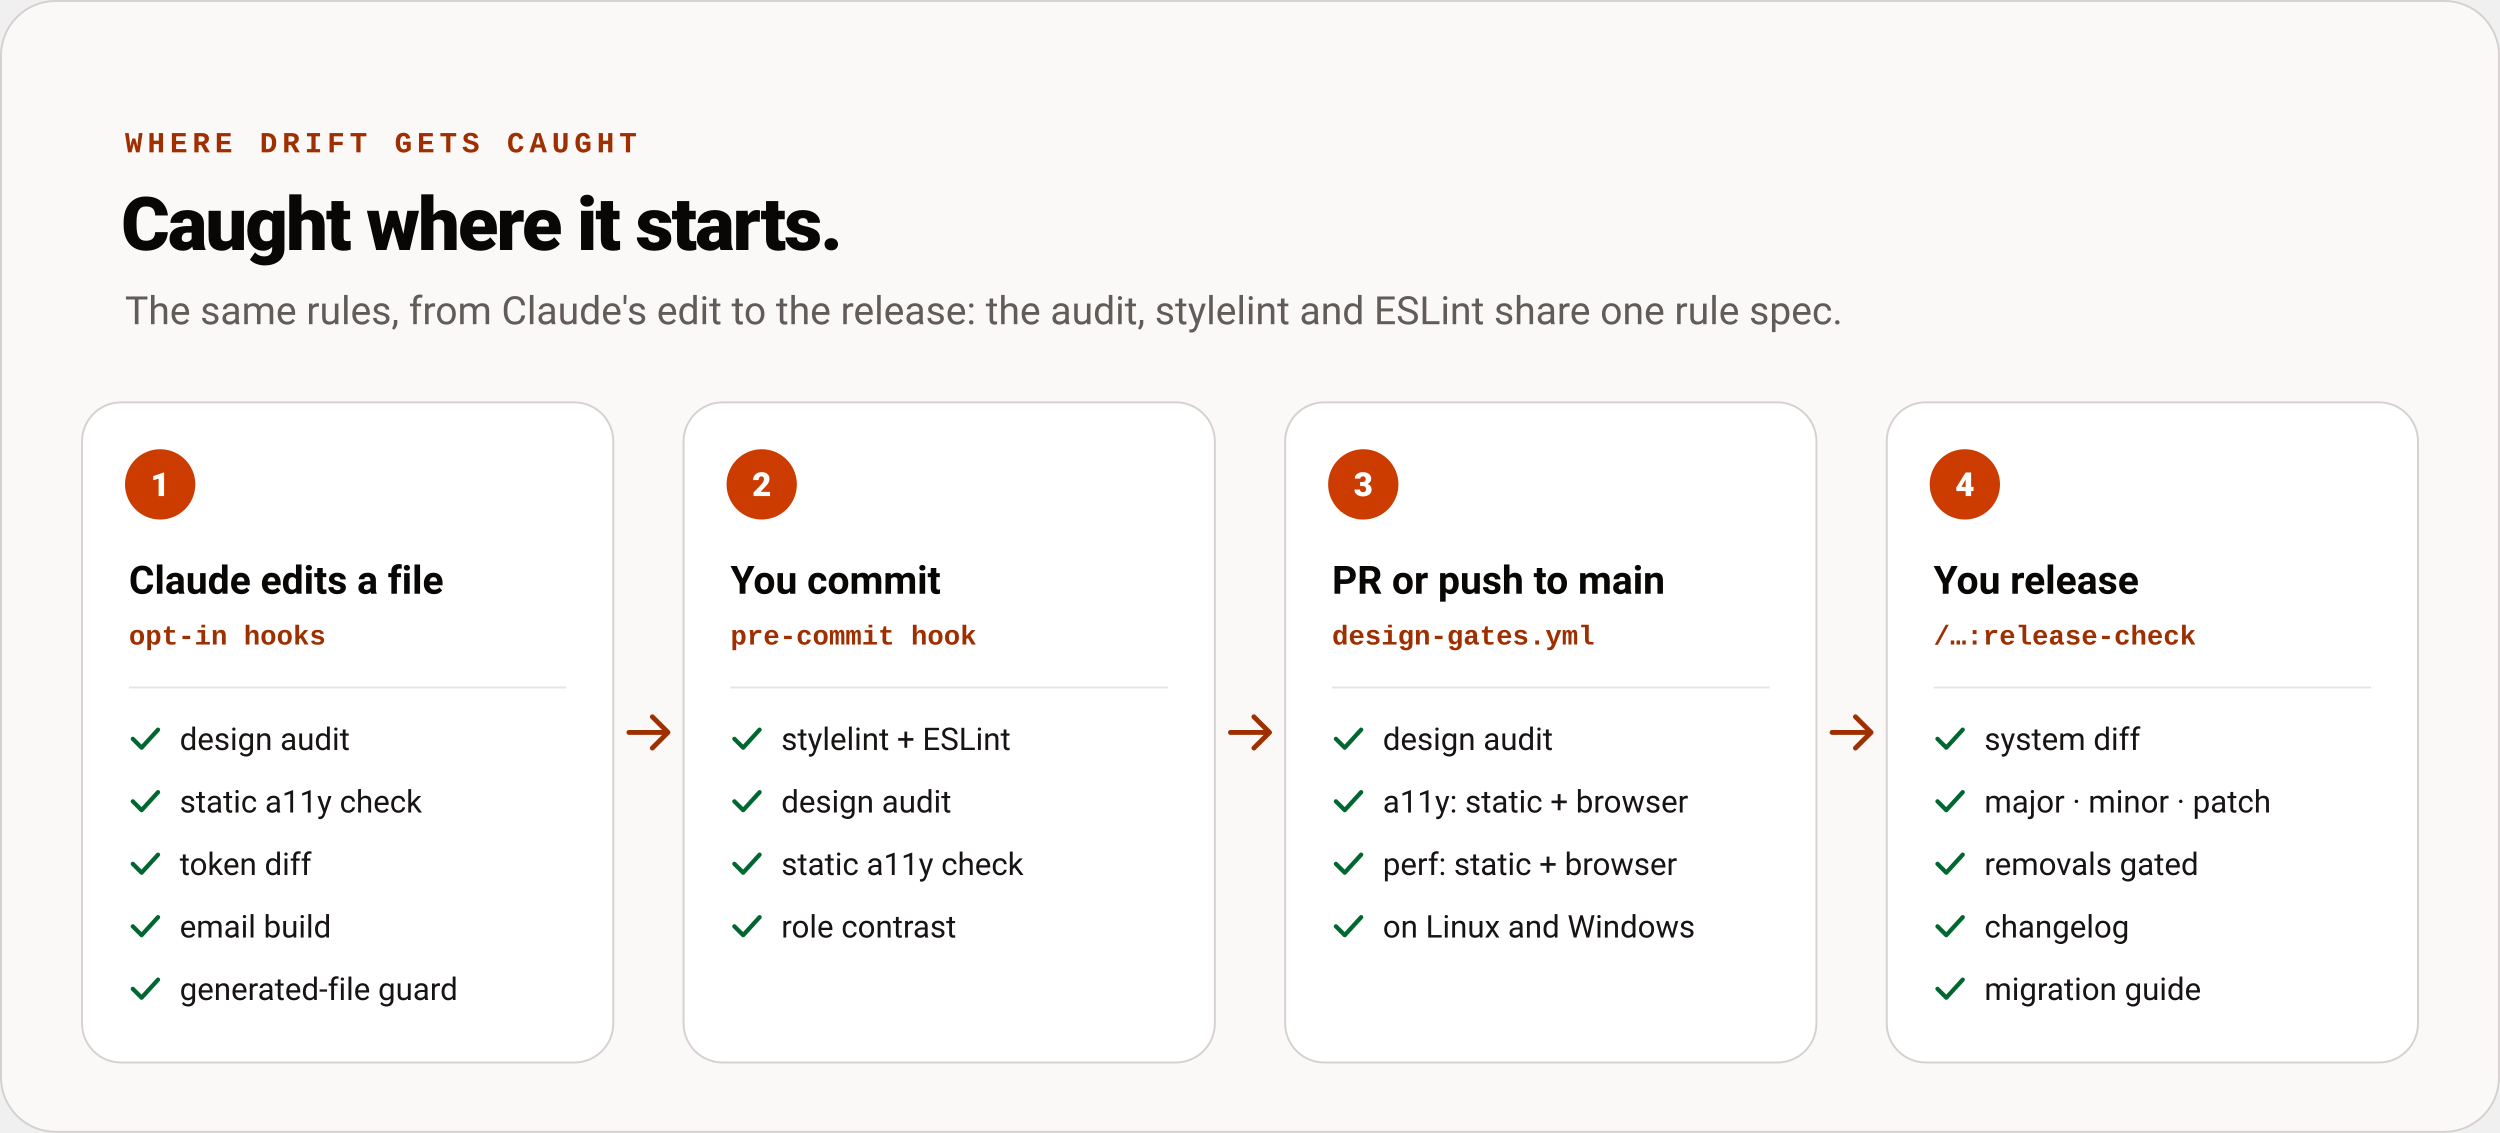
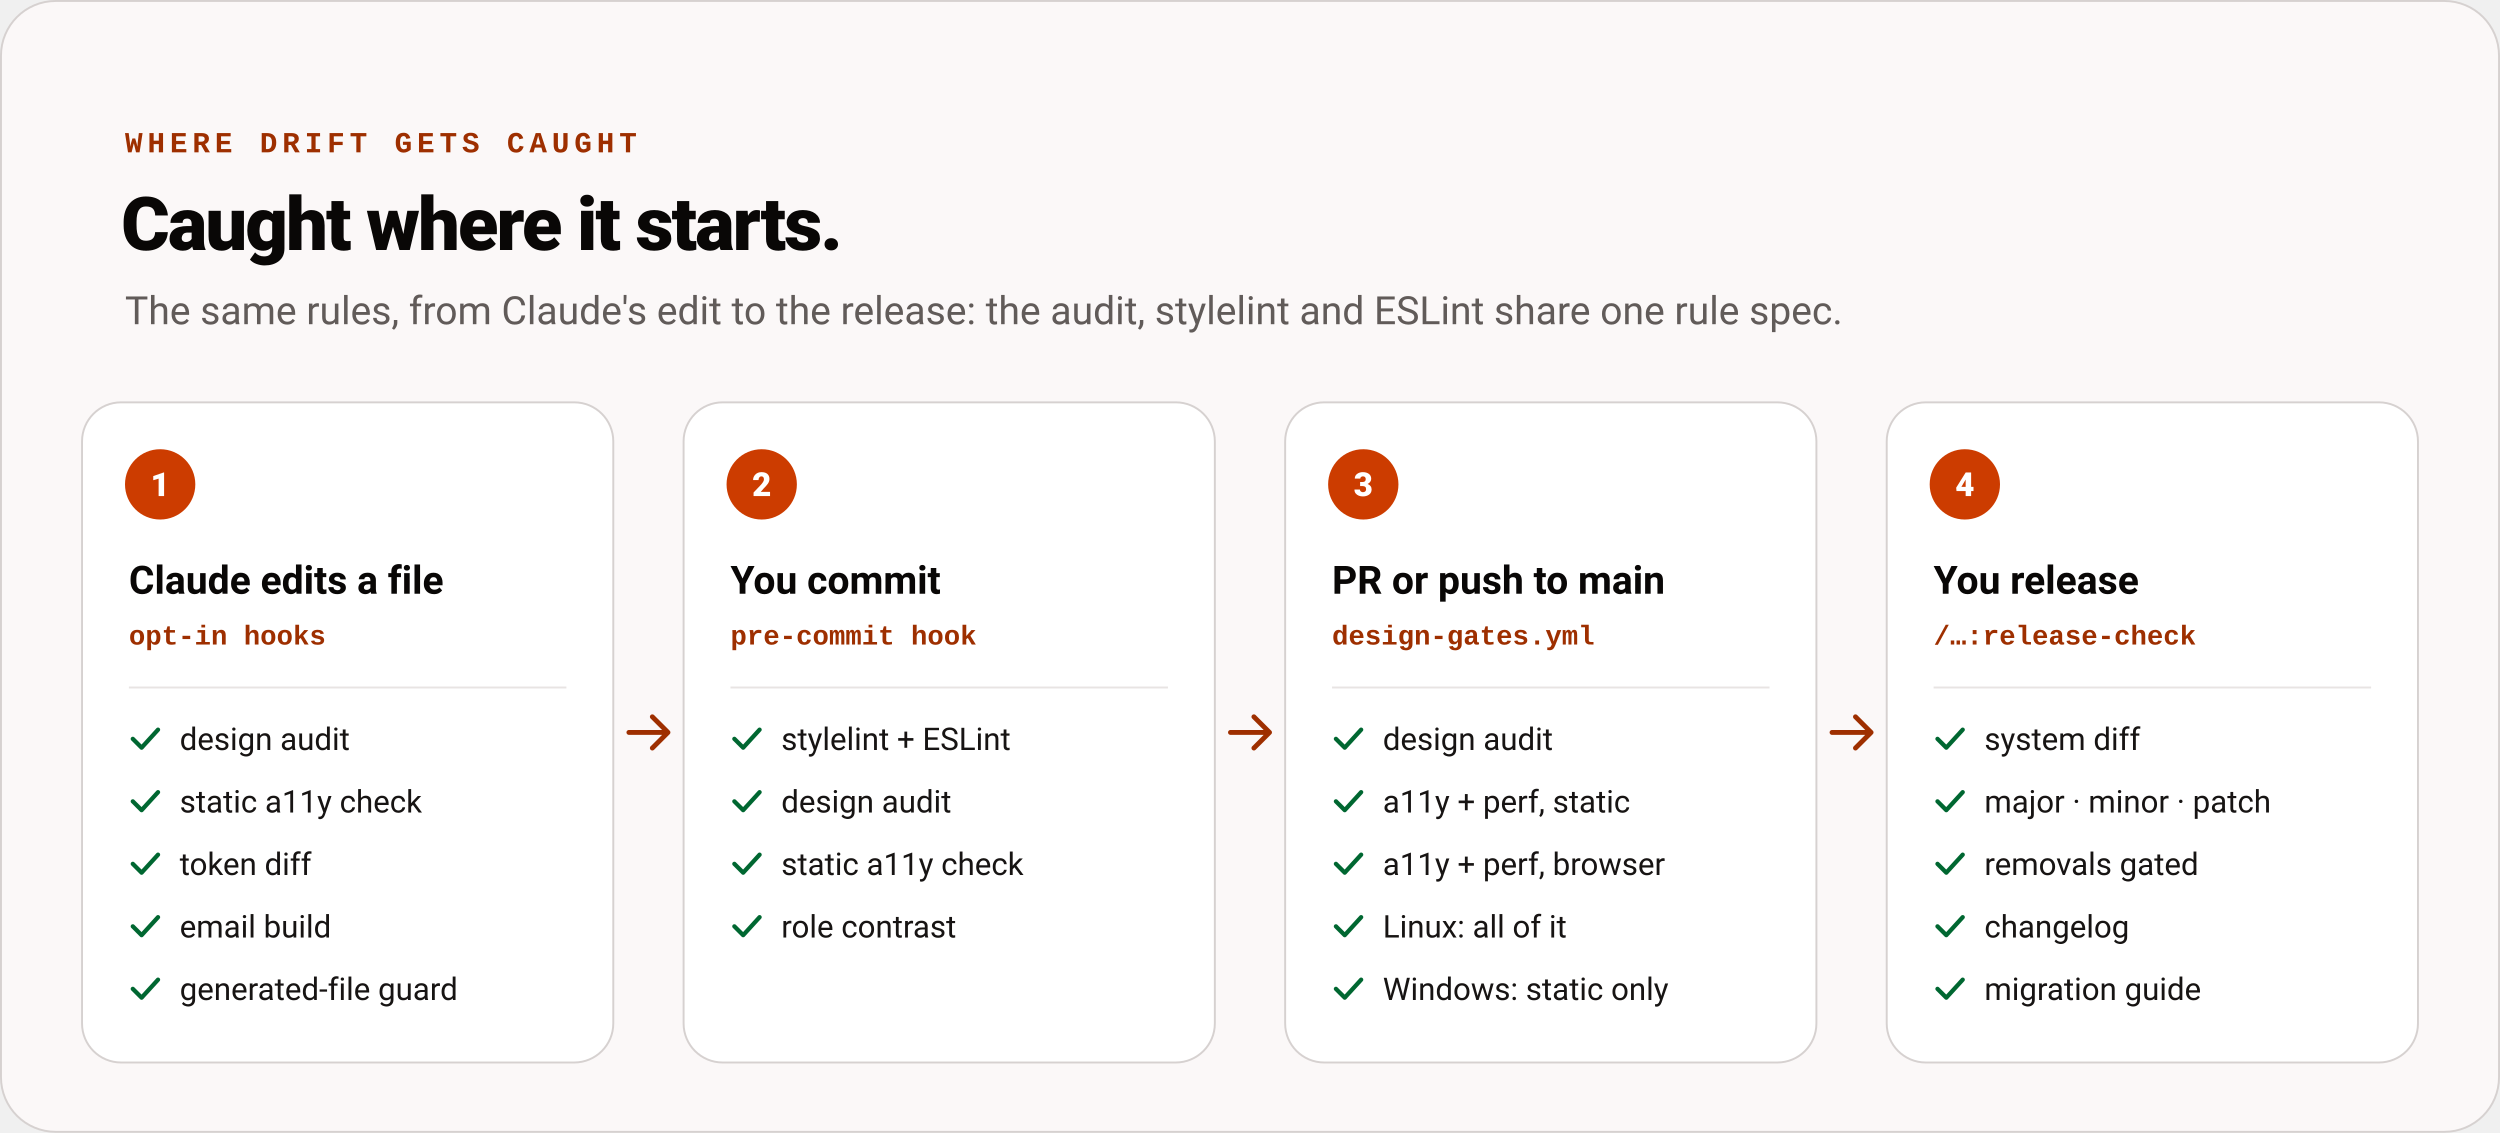
<svg xmlns="http://www.w3.org/2000/svg" width="1280" height="580" viewBox="0 0 1280 580" role="img" aria-labelledby="title">
  <style>.sans{font-family:ui-sans-serif,-apple-system,BlinkMacSystemFont,'Segoe UI',Roboto,'Helvetica Neue',Arial,sans-serif}.mono{font-family:ui-monospace,SFMono-Regular,'Cascadia Mono','Segoe UI Mono',Consolas,'Liberation Mono',Menlo,monospace}text{font-kerning:normal}</style>
  <rect x="0.5" y="0.5" width="1279" height="579" rx="28" fill="#fbf8f8" stroke="#d6d1d0" />
  <text x="64.0" y="78.0" class="mono" font-size="15" font-weight="700" fill="#9e2f00" text-anchor="start" letter-spacing="2.5">WHERE DRIFT GETS CAUGHT</text>
  <text x="62.0" y="128.0" class="sans" font-size="38" font-weight="800" fill="#090706" text-anchor="start" letter-spacing="-1">Caught where it starts.</text>
  <text x="64.0" y="166.0" class="sans" font-size="20" font-weight="400" fill="#615b59" text-anchor="start">The same rules, from Claude's edit to the release: the audit, stylelint and ESLint share one rule spec.</text>
  <rect x="42" y="206" width="272" height="338" rx="20" fill="#ffffff" stroke="#d6d1d0" />
  <circle cx="82" cy="248" r="18" fill="#cc3c00" />
  <text x="82.0" y="254.0" class="sans" font-size="17" font-weight="800" fill="#ffffff" text-anchor="middle">1</text>
  <text x="66.0" y="304.0" class="sans" font-size="20" font-weight="750" fill="#090706" text-anchor="start">Claude edits a file</text>
  <text x="66.0" y="330.0" class="mono" font-size="14" font-weight="700" fill="#9e2f00" text-anchor="start">opt-in hooks</text>
  <line x1="66" y1="352" x2="290" y2="352" stroke="#e8e4e3" />
  <path d="M68.0 378.3 l4.5 4.5 l8.4 -9.2" fill="none" stroke="#006731" stroke-width="2.2" stroke-linecap="round" stroke-linejoin="round" />
  <text x="92.0" y="384.0" class="sans" font-size="16" font-weight="400" fill="#171413" text-anchor="start">design audit</text>
  <path d="M68.0 410.3 l4.5 4.5 l8.4 -9.2" fill="none" stroke="#006731" stroke-width="2.2" stroke-linecap="round" stroke-linejoin="round" />
  <text x="92.0" y="416.0" class="sans" font-size="16" font-weight="400" fill="#171413" text-anchor="start">static a11y check</text>
  <path d="M68.0 442.3 l4.5 4.5 l8.4 -9.2" fill="none" stroke="#006731" stroke-width="2.2" stroke-linecap="round" stroke-linejoin="round" />
  <text x="92.0" y="448.0" class="sans" font-size="16" font-weight="400" fill="#171413" text-anchor="start">token diff</text>
  <path d="M68.0 474.3 l4.5 4.5 l8.4 -9.2" fill="none" stroke="#006731" stroke-width="2.2" stroke-linecap="round" stroke-linejoin="round" />
  <text x="92.0" y="480.0" class="sans" font-size="16" font-weight="400" fill="#171413" text-anchor="start">email build</text>
  <path d="M68.0 506.3 l4.5 4.5 l8.4 -9.2" fill="none" stroke="#006731" stroke-width="2.2" stroke-linecap="round" stroke-linejoin="round" />
  <text x="92.0" y="512.0" class="sans" font-size="16" font-weight="400" fill="#171413" text-anchor="start">generated-file guard</text>
  <path d="M322 375 h20 m-8 -8 l8 8 l-8 8" fill="none" stroke="#9e2f00" stroke-width="2.5" stroke-linecap="round" stroke-linejoin="round" />
  <rect x="350" y="206" width="272" height="338" rx="20" fill="#ffffff" stroke="#d6d1d0" />
  <circle cx="390" cy="248" r="18" fill="#cc3c00" />
  <text x="390.0" y="254.0" class="sans" font-size="17" font-weight="800" fill="#ffffff" text-anchor="middle">2</text>
  <text x="374.0" y="304.0" class="sans" font-size="20" font-weight="750" fill="#090706" text-anchor="start">You commit</text>
  <text x="374.0" y="330.0" class="mono" font-size="14" font-weight="700" fill="#9e2f00" text-anchor="start">pre-commit hook</text>
  <line x1="374" y1="352" x2="598" y2="352" stroke="#e8e4e3" />
  <path d="M376.0 378.3 l4.5 4.5 l8.4 -9.2" fill="none" stroke="#006731" stroke-width="2.2" stroke-linecap="round" stroke-linejoin="round" />
  <text x="400.0" y="384.0" class="sans" font-size="16" font-weight="400" fill="#171413" text-anchor="start">stylelint + ESLint</text>
  <path d="M376.0 410.3 l4.5 4.5 l8.4 -9.2" fill="none" stroke="#006731" stroke-width="2.2" stroke-linecap="round" stroke-linejoin="round" />
  <text x="400.0" y="416.0" class="sans" font-size="16" font-weight="400" fill="#171413" text-anchor="start">design audit</text>
  <path d="M376.0 442.3 l4.5 4.5 l8.4 -9.2" fill="none" stroke="#006731" stroke-width="2.2" stroke-linecap="round" stroke-linejoin="round" />
  <text x="400.0" y="448.0" class="sans" font-size="16" font-weight="400" fill="#171413" text-anchor="start">static a11y check</text>
  <path d="M376.0 474.3 l4.5 4.5 l8.4 -9.2" fill="none" stroke="#006731" stroke-width="2.2" stroke-linecap="round" stroke-linejoin="round" />
  <text x="400.0" y="480.0" class="sans" font-size="16" font-weight="400" fill="#171413" text-anchor="start">role contrast</text>
  <path d="M630 375 h20 m-8 -8 l8 8 l-8 8" fill="none" stroke="#9e2f00" stroke-width="2.5" stroke-linecap="round" stroke-linejoin="round" />
  <rect x="658" y="206" width="272" height="338" rx="20" fill="#ffffff" stroke="#d6d1d0" />
  <circle cx="698" cy="248" r="18" fill="#cc3c00" />
  <text x="698.0" y="254.0" class="sans" font-size="17" font-weight="800" fill="#ffffff" text-anchor="middle">3</text>
  <text x="682.0" y="304.0" class="sans" font-size="20" font-weight="750" fill="#090706" text-anchor="start">PR or push to main</text>
  <text x="682.0" y="330.0" class="mono" font-size="14" font-weight="700" fill="#9e2f00" text-anchor="start">design-gates.yml</text>
  <line x1="682" y1="352" x2="906" y2="352" stroke="#e8e4e3" />
  <path d="M684.0 378.3 l4.5 4.5 l8.4 -9.2" fill="none" stroke="#006731" stroke-width="2.2" stroke-linecap="round" stroke-linejoin="round" />
  <text x="708.0" y="384.0" class="sans" font-size="16" font-weight="400" fill="#171413" text-anchor="start">design audit</text>
  <path d="M684.0 410.3 l4.5 4.5 l8.4 -9.2" fill="none" stroke="#006731" stroke-width="2.2" stroke-linecap="round" stroke-linejoin="round" />
-   <text x="708.0" y="416.0" class="sans" font-size="16" font-weight="400" fill="#171413" text-anchor="start">a11y: static + browser</text>
+   <text x="708.0" y="416.0" class="sans" font-size="16" font-weight="400" fill="#171413" text-anchor="start">a11y + perf, static</text>
  <path d="M684.0 442.3 l4.5 4.5 l8.4 -9.2" fill="none" stroke="#006731" stroke-width="2.2" stroke-linecap="round" stroke-linejoin="round" />
-   <text x="708.0" y="448.0" class="sans" font-size="16" font-weight="400" fill="#171413" text-anchor="start">perf: static + browser</text>
+   <text x="708.0" y="448.0" class="sans" font-size="16" font-weight="400" fill="#171413" text-anchor="start">a11y + perf, browser</text>
  <path d="M684.0 474.3 l4.5 4.5 l8.4 -9.2" fill="none" stroke="#006731" stroke-width="2.2" stroke-linecap="round" stroke-linejoin="round" />
-   <text x="708.0" y="480.0" class="sans" font-size="16" font-weight="400" fill="#171413" text-anchor="start">on Linux and Windows</text>
+   <text x="708.0" y="480.0" class="sans" font-size="16" font-weight="400" fill="#171413" text-anchor="start">Linux: all of it</text>
+   <path d="M684.0 506.3 l4.5 4.5 l8.4 -9.2" fill="none" stroke="#006731" stroke-width="2.2" stroke-linecap="round" stroke-linejoin="round" />
+   <text x="708.0" y="512.0" class="sans" font-size="16" font-weight="400" fill="#171413" text-anchor="start">Windows: static only</text>
  <path d="M938 375 h20 m-8 -8 l8 8 l-8 8" fill="none" stroke="#9e2f00" stroke-width="2.5" stroke-linecap="round" stroke-linejoin="round" />
  <rect x="966" y="206" width="272" height="338" rx="20" fill="#ffffff" stroke="#d6d1d0" />
  <circle cx="1006" cy="248" r="18" fill="#cc3c00" />
  <text x="1006.0" y="254.0" class="sans" font-size="17" font-weight="800" fill="#ffffff" text-anchor="middle">4</text>
  <text x="990.0" y="304.0" class="sans" font-size="20" font-weight="750" fill="#090706" text-anchor="start">You release</text>
  <text x="990.0" y="330.0" class="mono" font-size="14" font-weight="700" fill="#9e2f00" text-anchor="start">/…:release-check</text>
  <line x1="990" y1="352" x2="1214" y2="352" stroke="#e8e4e3" />
  <path d="M992.0 378.3 l4.5 4.5 l8.4 -9.2" fill="none" stroke="#006731" stroke-width="2.2" stroke-linecap="round" stroke-linejoin="round" />
  <text x="1016.0" y="384.0" class="sans" font-size="16" font-weight="400" fill="#171413" text-anchor="start">system diff</text>
  <path d="M992.0 410.3 l4.5 4.5 l8.4 -9.2" fill="none" stroke="#006731" stroke-width="2.2" stroke-linecap="round" stroke-linejoin="round" />
  <text x="1016.0" y="416.0" class="sans" font-size="16" font-weight="400" fill="#171413" text-anchor="start">major · minor · patch</text>
  <path d="M992.0 442.3 l4.5 4.5 l8.4 -9.2" fill="none" stroke="#006731" stroke-width="2.2" stroke-linecap="round" stroke-linejoin="round" />
  <text x="1016.0" y="448.0" class="sans" font-size="16" font-weight="400" fill="#171413" text-anchor="start">removals gated</text>
  <path d="M992.0 474.3 l4.5 4.5 l8.4 -9.2" fill="none" stroke="#006731" stroke-width="2.2" stroke-linecap="round" stroke-linejoin="round" />
  <text x="1016.0" y="480.0" class="sans" font-size="16" font-weight="400" fill="#171413" text-anchor="start">changelog</text>
  <path d="M992.0 506.3 l4.5 4.5 l8.4 -9.2" fill="none" stroke="#006731" stroke-width="2.2" stroke-linecap="round" stroke-linejoin="round" />
  <text x="1016.0" y="512.0" class="sans" font-size="16" font-weight="400" fill="#171413" text-anchor="start">migration guide</text>
</svg>
